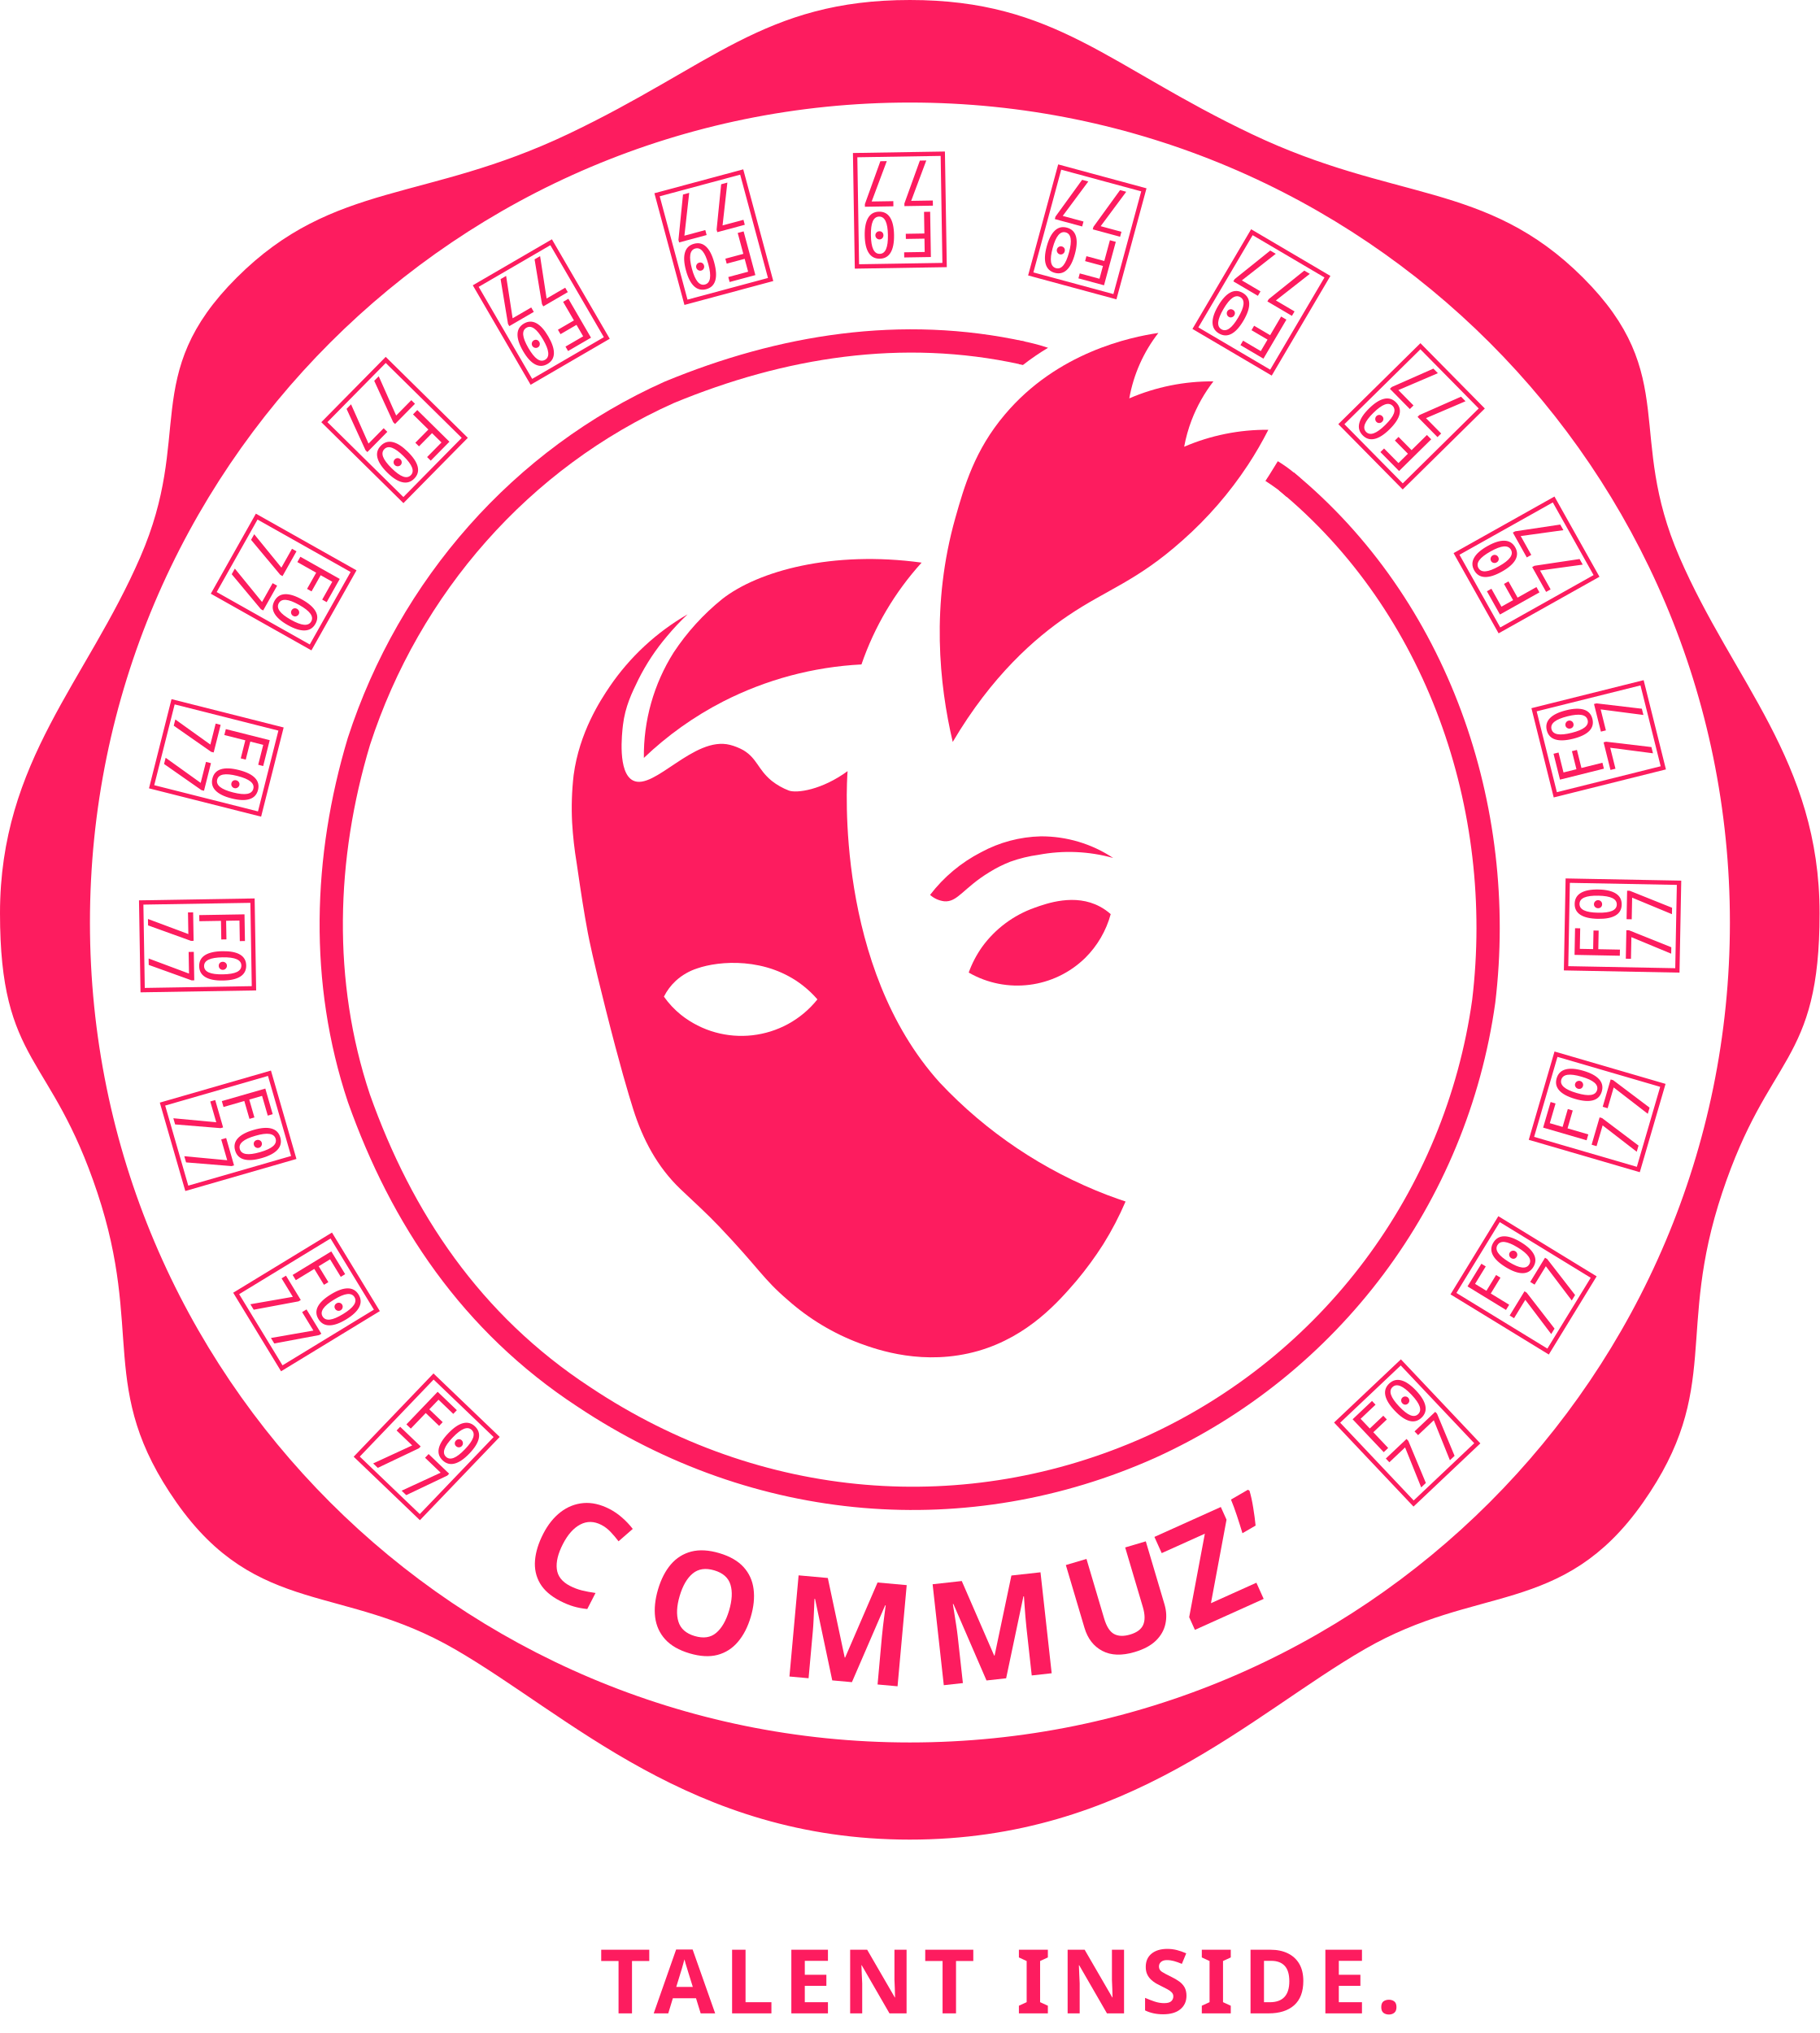
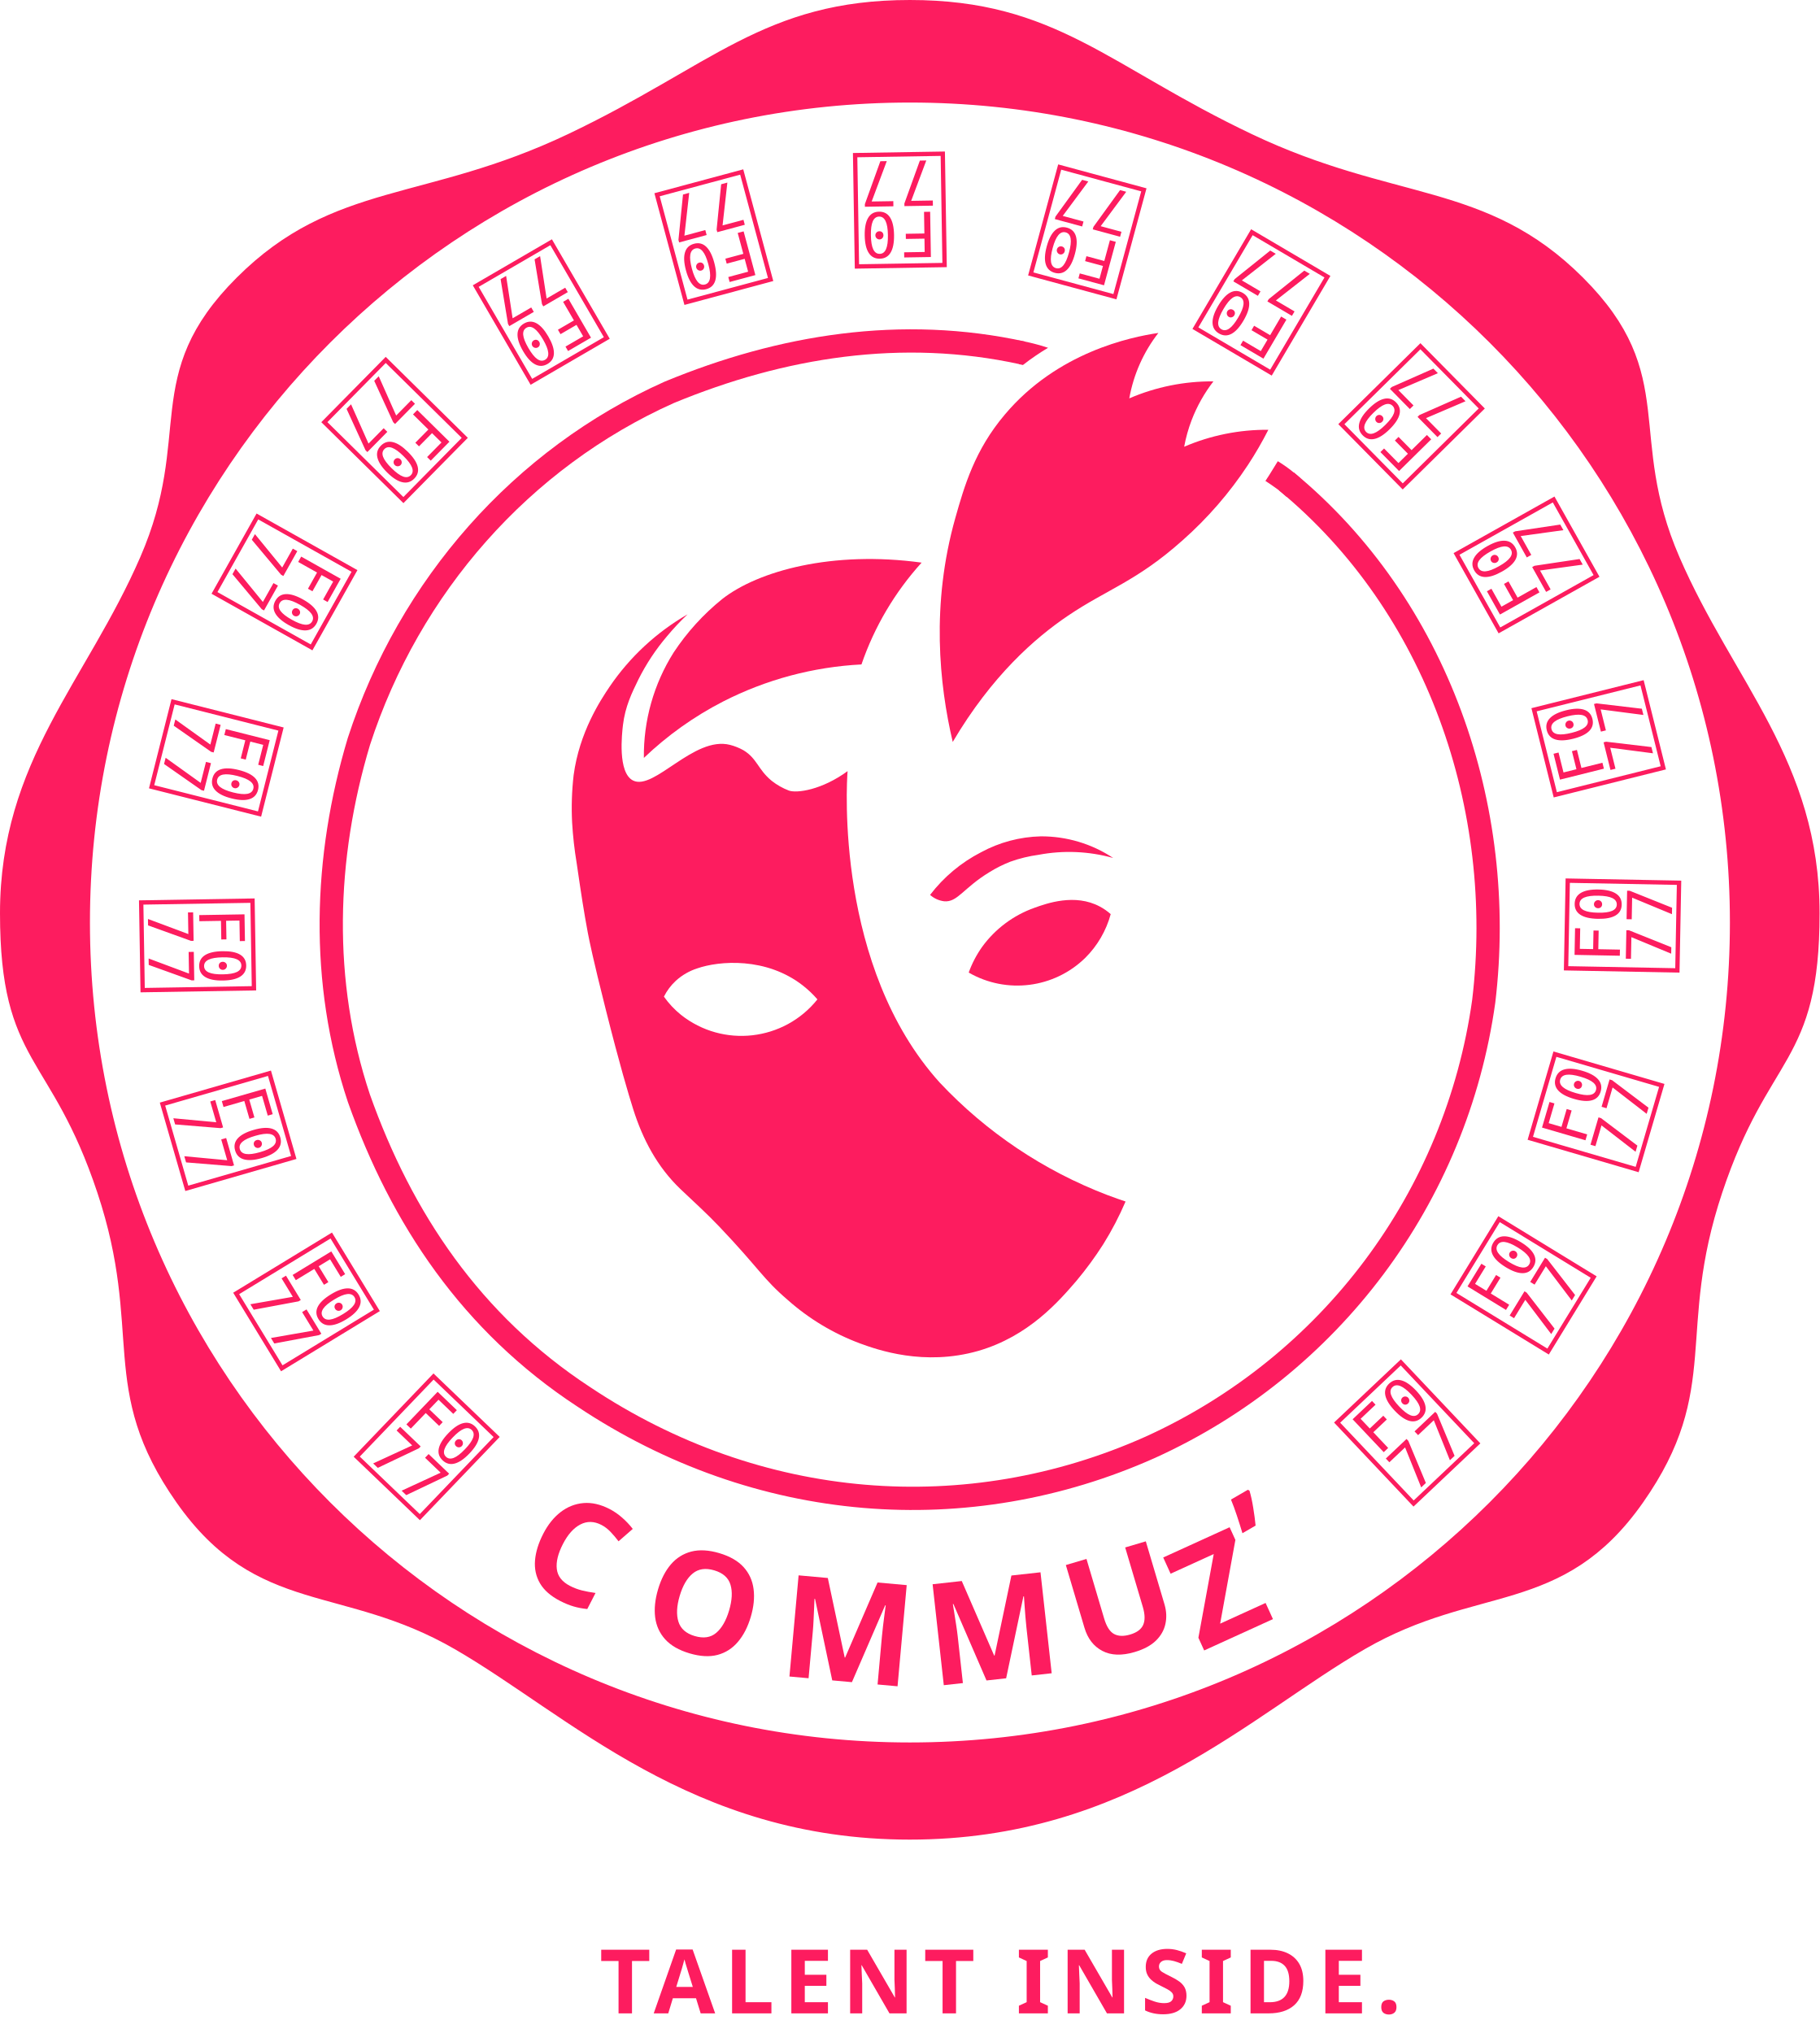
- <svg xmlns="http://www.w3.org/2000/svg" viewBox="0 0 469.18 524.16" width="469.18" height="524.16">
+ <svg xmlns="http://www.w3.org/2000/svg" width="469.18" height="524.16">
  <defs>
-     <style>.cls-1,.cls-2,.cls-3,.cls-4,.cls-5,.cls-7{fill:#FD1C5F;}.cls-1,.cls-6{stroke:#FD1C5F;stroke-miterlimit:10;}.cls-1{stroke-width:4px;}.cls-2{font-size:36.67px;}.cls-2,.cls-3,.cls-5{font-family:CenturyGothic-Bold, Century Gothic;font-weight:700;}.cls-3{font-size:22.97px;letter-spacing:0.1em;}.cls-4,.cls-5{font-size:35.25px;}.cls-4{font-family:Wingdings-Regular, Wingdings;}.cls-6{fill:none;stroke-width:6px;}</style>
+     <style>
+             .cls-2,.cls-4,.cls-5,.cls-7{fill:#fd1c5f}.cls-2{font-size:36.67px}.cls-2,.cls-5{font-family:CenturyGothic-Bold,Century Gothic;font-weight:700}.cls-4,.cls-5{font-size:35.25px}.cls-4{font-family:Wingdings-Regular,Wingdings}
+         </style>
  </defs>
  <g id="Calque_2" data-name="Calque 2">
    <g id="Logos">
      <g id="Blanc">
-         <path class="cls-1" d="M431.16,144.44c-14-32.35,0-47-24.42-71.42s-47.62-18.93-84.85-36.63S271.42,2,234.59,2s-50.06,16.69-87.3,34.39S86.86,48.6,62.44,73,52.06,112.09,38,144.44s-36,52.5-36,91,12.82,34.8,25,71.43,0,50.67,20.14,79.36,41.52,20.14,71.12,37.24,60.75,48.83,116.3,48.83,86.69-31.74,116.29-48.83,51-8.55,71.12-37.24,7.94-42.73,20.15-79.36,25-33,25-71.43S445.2,176.8,431.16,144.44ZM234.59,451.25c-117.86,0-213.4-95.55-213.4-213.41s95.54-213.4,213.4-213.4S448,120,448,237.84,352.45,451.25,234.59,451.25Z" />
-         <text class="cls-2" transform="translate(132.2 406.08) rotate(27.21)">C</text>
-         <text class="cls-2" transform="translate(163.88 421.78) rotate(16.52)">O</text>
-         <text class="cls-2" transform="translate(200.25 431.95) rotate(5.17)">M</text>
-         <text class="cls-2" transform="translate(240.05 434.85) rotate(-6.32)">M</text>
-         <text class="cls-2" transform="translate(279.26 429.5) rotate(-16.52)">U</text>
-         <text class="cls-2" transform="matrix(0.91, -0.41, 0.41, 0.91, 307.27, 420.58)">Z</text>
-         <text class="cls-2" transform="translate(328.58 410.4) rotate(-30.13)">’</text>
-         <text class="cls-3" transform="translate(154.55 519.1)">TALENT INSIDE.</text>
-         <text class="cls-4" transform="translate(362.08 387.58) rotate(-43.39)"></text>
-         <text class="cls-5" transform="translate(384.03 365.37) rotate(-50.93)"> </text>
-         <text class="cls-4" transform="matrix(0.52, -0.85, 0.85, 0.52, 396.83, 349.02)"></text>
-         <text class="cls-5" transform="matrix(0.41, -0.91, 0.91, 0.41, 412.24, 321.83)"> </text>
-         <text class="cls-4" transform="matrix(0.28, -0.96, 0.96, 0.28, 420.31, 302.67)"></text>
-         <text class="cls-5" transform="translate(428.01 272.4) rotate(-81.38)"> </text>
-         <text class="cls-4" transform="translate(430.75 251.84) rotate(-88.91)"></text>
-         <text class="cls-5" transform="translate(430.3 220.6) rotate(-96.4)"> </text>
-         <text class="cls-4" transform="translate(427.61 200) rotate(-104.02)"></text>
-         <text class="cls-5" transform="translate(419 169.94) rotate(-111.67)"> </text>
-         <text class="cls-4" transform="translate(410.97 150.77) rotate(-119.29)"></text>
-         <text class="cls-5" transform="matrix(-0.6, -0.8, 0.8, -0.6, 394.77, 124.08)"> </text>
-         <text class="cls-4" transform="matrix(-0.7, -0.71, 0.71, -0.7, 382.01, 107.68)"></text>
-         <text class="cls-5" transform="matrix(-0.79, -0.62, 0.62, -0.79, 359.42, 86.14)"> </text>
-         <text class="cls-4" transform="translate(342.83 73.63) rotate(-149.52)"></text>
-         <text class="cls-5" transform="translate(315.37 58.71) rotate(-157.14)"> </text>
-         <text class="cls-4" transform="matrix(-0.96, -0.26, 0.26, -0.96, 296.08, 50.99)"></text>
-         <text class="cls-5" transform="translate(265.66 43.83) rotate(-172.41)"> </text>
-         <text class="cls-4" transform="translate(244.77 41.28) rotate(179.07)"></text>
-         <text class="cls-5" transform="translate(213.83 42.47) rotate(172.57)"> </text>
-         <text class="cls-4" transform="translate(193.28 45.53) rotate(164.95)"></text>
-         <text class="cls-5" transform="matrix(-0.92, 0.39, -0.39, -0.92, 163.38, 54.69)"> </text>
-         <text class="cls-4" transform="matrix(-0.86, 0.5, -0.5, -0.86, 144.37, 63.06)"></text>
-         <text class="cls-5" transform="matrix(-0.79, 0.61, -0.61, -0.79, 117.95, 79.74)"> </text>
-         <text class="cls-4" transform="matrix(-0.7, 0.71, -0.71, -0.7, 101.81, 92.78)"></text>
-         <text class="cls-5" transform="matrix(-0.6, 0.8, -0.8, -0.6, 80.67, 115.75)"> </text>
-         <text class="cls-4" transform="matrix(-0.49, 0.87, -0.87, -0.49, 68.46, 132.56)"></text>
-         <text class="cls-5" transform="translate(54.04 160.28) rotate(111.83)"> </text>
-         <text class="cls-4" transform="translate(46.66 179.72) rotate(104.18)"></text>
-         <text class="cls-5" transform="matrix(-0.11, 0.99, -0.99, -0.11, 40.05, 210.28)"> </text>
-         <text class="cls-4" transform="translate(38.05 230.98) rotate(89.05)"></text>
-         <text class="cls-5" transform="matrix(0.15, 0.99, -0.99, 0.15, 39.61, 262.09)"> </text>
-         <text class="cls-4" transform="translate(43.04 282.59) rotate(73.91)"></text>
-         <text class="cls-5" transform="translate(52.74 312.31) rotate(66.26)"> </text>
-         <text class="cls-4" transform="translate(61.45 331.18) rotate(58.65)"></text>
-         <text class="cls-5" transform="translate(78.59 357.28) rotate(51.09)"> </text>
-         <text class="cls-4" transform="matrix(0.72, 0.69, -0.69, 0.72, 91.92, 373.2)"></text>
-         <path class="cls-6" d="M263.69,91c-31.16-6.84-62.16-1.84-91.16,10.16-38,17-67,50-80,90-9,30-10,62,0,92,11,31,29,58,58,77,45,30,99,34,146,13a148.93,148.93,0,0,0,86-115c6-50-12-102-50.82-134" />
-         <path class="cls-7" d="M266.48,88.58l-1.08-.26c-1-.22-1.93-.4-2.84-.55.05,2,.11,4.08.16,6.12l.51.11.5.11c1-.8,2.14-1.62,3.34-2.44s2.13-1.4,3.14-2C268.66,89.15,267.4,88.81,266.48,88.58Z" />
-         <path class="cls-7" d="M326.25,124c.92.59,1.91,1.26,2.92,2s1.79,1.43,2.55,2.12q1.8-2.37,3.59-4.75c-.51-.48-1.06-1-1.65-1.46a35.58,35.58,0,0,0-4.22-3c-.4.67-.81,1.35-1.23,2C327.56,122,326.9,123,326.25,124Z" />
-         <path class="cls-7" d="M218.52,198.82c-.26,3.41-3.14,50.5,23.76,80.3a116.25,116.25,0,0,0,43.24,29c1.94.73,3.56,1.29,4.67,1.66a81.17,81.17,0,0,1-5.74,11,90.5,90.5,0,0,1-6.93,9.46c-4.49,5.21-12.3,14.3-25.32,18.06-14,4-26-.3-30.42-1.91a59.12,59.12,0,0,1-18.66-11.2c-6.52-5.59-7.28-8-17.66-18.92-3.19-3.36-6.64-6.48-10-9.67-6-5.72-9.76-12.87-12.21-20.63-1.22-3.88-3.41-11.13-7.12-25.87-3.28-13-4.18-17.54-4.59-19.66-1-5.37-1.65-9.54-2.86-17.88a98.87,98.87,0,0,1-1.18-10.5,74,74,0,0,1,.39-12.19c1.47-11.07,6.94-19.36,9.27-22.81a61.34,61.34,0,0,1,20.11-18.67A65.11,65.11,0,0,0,172,164a55.57,55.57,0,0,0-7.39,11.15c-1.72,3.51-3.42,7-4,11.77-.25,2.18-1.43,12.31,2.61,14.32,5.43,2.69,15.7-11.57,25-9.19a14.54,14.54,0,0,1,3.45,1.38c3.52,2.13,3.74,4.93,7.16,7.78l.17.14a16.76,16.76,0,0,0,4.39,2.48C205.44,204.56,211.88,203.68,218.52,198.82Zm-7.77,58.85a26.39,26.39,0,0,0-3.66-3.5c-9.52-7.51-21.74-6.44-27.31-4.5a15,15,0,0,0-5.53,3.19,14.32,14.32,0,0,0-3.08,4.1,23.35,23.35,0,0,0,4.41,4.7,25.09,25.09,0,0,0,35.17-4Z" />
-         <path class="cls-7" d="M245.63,191.29c-3.48-14.81-5.63-35.42.67-57.75,2.33-8.24,5-17.48,12.74-26.63,13.53-16.09,32.4-20,39.61-21.07a38.41,38.41,0,0,0-7.5,16.87,53.56,53.56,0,0,1,21.69-4.38,39.37,39.37,0,0,0-5.62,10,38.85,38.85,0,0,0-1.92,6.85A53.87,53.87,0,0,1,327,110.81a94.42,94.42,0,0,1-5.25,9.06A97.54,97.54,0,0,1,304.9,139.3c-11.93,10.64-19.42,12.59-29.56,19.45C266.83,164.5,255.73,174.2,245.63,191.29Z" />
-         <path class="cls-7" d="M166,195.41a49.79,49.79,0,0,1,7.67-27.17,60.58,60.58,0,0,1,12.5-13.77c9.27-7.28,28.44-12.57,51.44-9.41a75.75,75.75,0,0,0-15.51,26.25,88.34,88.34,0,0,0-35.68,9.56A87.31,87.31,0,0,0,166,195.41Z" />
-         <path class="cls-7" d="M249.76,250.72a27.81,27.81,0,0,1,3.49-6.65,28.45,28.45,0,0,1,13.4-10c3.19-1.15,10.49-3.78,16.92-.33a14.08,14.08,0,0,1,2.79,1.95,25.23,25.23,0,0,1-6.58,11.29,25.06,25.06,0,0,1-30,3.79Z" />
-         <path class="cls-7" d="M287,221.21a42.27,42.27,0,0,0-19.23-.82,35.89,35.89,0,0,0-7.3,1.78,32.87,32.87,0,0,0-5.35,2.68c-6.8,4.13-8.26,7.87-11.74,7.52a6.72,6.72,0,0,1-3.59-1.64,38.9,38.9,0,0,1,13.15-11,34,34,0,0,1,15.4-4.1A33.47,33.47,0,0,1,287,221.21Z" />
+         <path d="M431.16 144.44c-14-32.35 0-47-24.42-71.42s-47.62-18.93-84.85-36.63S271.42 2 234.59 2s-50.06 16.69-87.3 34.39S86.86 48.6 62.44 73 52.06 112.09 38 144.44s-36 52.5-36 91 12.82 34.8 25 71.43 0 50.67 20.14 79.36 41.52 20.14 71.12 37.24 60.75 48.83 116.3 48.83 86.69-31.74 116.29-48.83 51-8.55 71.12-37.24 7.94-42.73 20.15-79.36 25-33 25-71.43-21.92-58.64-35.96-91ZM234.59 451.25c-117.86 0-213.4-95.55-213.4-213.41s95.54-213.4 213.4-213.4S448 120 448 237.84s-95.55 213.41-213.41 213.41Z" style="stroke-width:4px;stroke:#fd1c5f;stroke-miterlimit:10;fill:#fd1c5f" />
+         <text class="cls-2" transform="rotate(27.21 -772.846 476.16)">C</text>
+         <text class="cls-2" transform="rotate(16.52 -1370.758 775.327)">O</text>
+         <text class="cls-2" transform="rotate(5.17 -4683.65 2433.71)">M</text>
+         <text class="cls-2" transform="rotate(-6.32 4058.285 -1956.61)">M</text>
+         <text class="cls-2" transform="rotate(-16.52 1618.917 -747.08)">U</text>
+         <text class="cls-2" transform="rotate(-24.5 1135.596 -500.162)">Z</text>
+         <text class="cls-2" transform="rotate(-30.13 926.646 -405.168)">’</text>
+         <text transform="translate(154.55 519.1)" style="font-size:22.97px;letter-spacing:.1em;font-family:CenturyGothic-Bold,Century Gothic;font-weight:700;fill:#fd1c5f">TALENT INSIDE.</text>
+         <text class="cls-4" transform="rotate(-43.39 668.136 -261.259)"></text>
+         <text class="cls-5" transform="rotate(-50.93 575.625 -220.516)"> </text>
+         <text class="cls-4" transform="matrix(.52 -.85 .85 .52 396.83 349.02)"></text>
+         <text class="cls-5" transform="rotate(-65.8 455.779 -157.506)"> </text>
+         <text class="cls-4" transform="rotate(-73.7 411.935 -128.872)"></text>
+         <text class="cls-5" transform="rotate(-81.38 372.408 -112.692)"> </text>
+         <text class="cls-4" transform="rotate(-88.91 343.714 -93.592)"></text>
+         <text class="cls-5" transform="rotate(-96.4 313.77 -82.066)"> </text>
+         <text class="cls-4" transform="rotate(-104.02 291.905 -66.983)"></text>
+         <text class="cls-5" transform="rotate(-111.67 267.17 -57.219)"> </text>
+         <text class="cls-4" transform="rotate(-119.29 249.634 -44.955)"></text>
+         <text class="cls-5" transform="rotate(-127 228.405 -36.652)"> </text>
+         <text class="cls-4" transform="matrix(-.7 -.71 .71 -.7 382.01 107.68)"></text>
+         <text class="cls-5" transform="matrix(-.79 -.62 .62 -.79 359.42 86.14)"> </text>
+         <text class="cls-4" transform="rotate(-149.52 181.445 -9.886)"></text>
+         <text class="cls-5" transform="rotate(-157.14 163.62 -2.526)"> </text>
+         <text class="cls-4" transform="matrix(-.96 -.26 .26 -.96 296.08 50.99)"></text>
+         <text class="cls-5" transform="rotate(-172.41 134.284 13.104)"> </text>
+         <text class="cls-4" transform="rotate(179.07 122.217 21.633)"></text>
+         <text class="cls-5" transform="rotate(172.57 105.536 28.177)"> </text>
+         <text class="cls-4" transform="rotate(164.95 93.633 35.53)"></text>
+         <text class="cls-5" transform="rotate(157 76.165 43.955)"> </text>
+         <text class="cls-4" transform="matrix(-.86 .5 -.5 -.86 144.37 63.06)"></text>
+         <text class="cls-5" transform="rotate(142.2 45.436 60.031)"> </text>
+         <text class="cls-4" transform="matrix(-.7 .71 -.71 -.7 101.81 92.78)"></text>
+         <text class="cls-5" transform="rotate(127 11.397 78.042)"> </text>
+         <text class="cls-4" transform="rotate(119.3 -4.475 86.354)"></text>
+         <text class="cls-5" transform="rotate(111.83 -27.208 98.424)"> </text>
+         <text class="cls-4" transform="rotate(104.18 -46.65 108.028)"></text>
+         <text class="cls-5" transform="matrix(-.11 .99 -.99 -.11 40.05 210.28)"> </text>
+         <text class="cls-4" transform="rotate(89.05 -98.396 134.833)"></text>
+         <text class="cls-5" transform="rotate(81.4 -132.621 153.877)"> </text>
+         <text class="cls-4" transform="rotate(73.91 -166.292 169.9)"></text>
+         <text class="cls-5" transform="rotate(66.26 -212.897 196.56)"> </text>
+         <text class="cls-4" transform="rotate(58.65 -264.051 220.285)"></text>
+         <text class="cls-5" transform="rotate(51.09 -334.476 260.857)"> </text>
+         <text class="cls-4" transform="matrix(.72 .69 -.69 .72 91.92 373.2)"></text>
+         <path d="M263.69 91c-31.16-6.84-62.16-1.84-91.16 10.16-38 17-67 50-80 90-9 30-10 62 0 92 11 31 29 58 58 77 45 30 99 34 146 13a148.93 148.93 0 0 0 86-115c6-50-12-102-50.82-134" style="fill:none;stroke-width:6px;stroke:#fd1c5f;stroke-miterlimit:10" />
+         <path class="cls-7" d="m266.48 88.58-1.08-.26c-1-.22-1.93-.4-2.84-.55.05 2 .11 4.08.16 6.12l.51.11.5.11c1-.8 2.14-1.62 3.34-2.44s2.13-1.4 3.14-2c-1.55-.52-2.81-.86-3.73-1.09ZM326.25 124c.92.59 1.91 1.26 2.92 2s1.79 1.43 2.55 2.12q1.8-2.37 3.59-4.75c-.51-.48-1.06-1-1.65-1.46a35.58 35.58 0 0 0-4.22-3c-.4.67-.81 1.35-1.23 2-.65 1.09-1.31 2.09-1.96 3.09ZM218.52 198.82c-.26 3.41-3.14 50.5 23.76 80.3a116.25 116.25 0 0 0 43.24 29c1.94.73 3.56 1.29 4.67 1.66a81.17 81.17 0 0 1-5.74 11 90.5 90.5 0 0 1-6.93 9.46c-4.49 5.21-12.3 14.3-25.32 18.06-14 4-26-.3-30.42-1.91a59.12 59.12 0 0 1-18.66-11.2c-6.52-5.59-7.28-8-17.66-18.92-3.19-3.36-6.64-6.48-10-9.67-6-5.72-9.76-12.87-12.21-20.63-1.22-3.88-3.41-11.13-7.12-25.87-3.28-13-4.18-17.54-4.59-19.66-1-5.37-1.65-9.54-2.86-17.88a98.87 98.87 0 0 1-1.18-10.5 74 74 0 0 1 .39-12.19c1.47-11.07 6.94-19.36 9.27-22.81a61.34 61.34 0 0 1 20.11-18.67A65.11 65.11 0 0 0 172 164a55.57 55.57 0 0 0-7.39 11.15c-1.72 3.51-3.42 7-4 11.77-.25 2.18-1.43 12.31 2.61 14.32 5.43 2.69 15.7-11.57 25-9.19a14.54 14.54 0 0 1 3.45 1.38c3.52 2.13 3.74 4.93 7.16 7.78l.17.14a16.76 16.76 0 0 0 4.39 2.48c2.05.73 8.49-.15 15.13-5.01Zm-7.77 58.85a26.39 26.39 0 0 0-3.66-3.5c-9.52-7.51-21.74-6.44-27.31-4.5a15 15 0 0 0-5.53 3.19 14.32 14.32 0 0 0-3.08 4.1 23.35 23.35 0 0 0 4.41 4.7 25.09 25.09 0 0 0 35.17-4ZM245.63 191.29c-3.48-14.81-5.63-35.42.67-57.75 2.33-8.24 5-17.48 12.74-26.63 13.53-16.09 32.4-20 39.61-21.07a38.41 38.41 0 0 0-7.5 16.87 53.56 53.56 0 0 1 21.69-4.38 39.37 39.37 0 0 0-5.62 10 38.85 38.85 0 0 0-1.92 6.85 53.87 53.87 0 0 1 21.7-4.37 94.42 94.42 0 0 1-5.25 9.06 97.54 97.54 0 0 1-16.85 19.43c-11.93 10.64-19.42 12.59-29.56 19.45-8.51 5.75-19.61 15.45-29.71 32.54Z" />
+         <path class="cls-7" d="M166 195.41a49.79 49.79 0 0 1 7.67-27.17 60.58 60.58 0 0 1 12.5-13.77c9.27-7.28 28.44-12.57 51.44-9.41a75.75 75.75 0 0 0-15.51 26.25 88.34 88.34 0 0 0-35.68 9.56A87.31 87.31 0 0 0 166 195.41ZM249.76 250.72a27.81 27.81 0 0 1 3.49-6.65 28.45 28.45 0 0 1 13.4-10c3.19-1.15 10.49-3.78 16.92-.33a14.08 14.08 0 0 1 2.79 1.95 25.23 25.23 0 0 1-6.58 11.29 25.06 25.06 0 0 1-30 3.79ZM287 221.21a42.27 42.27 0 0 0-19.23-.82 35.89 35.89 0 0 0-7.3 1.78 32.87 32.87 0 0 0-5.35 2.68c-6.8 4.13-8.26 7.87-11.74 7.52a6.72 6.72 0 0 1-3.59-1.64 38.9 38.9 0 0 1 13.15-11 34 34 0 0 1 15.4-4.1 33.47 33.47 0 0 1 18.66 5.58Z" />
      </g>
    </g>
  </g>
</svg>
